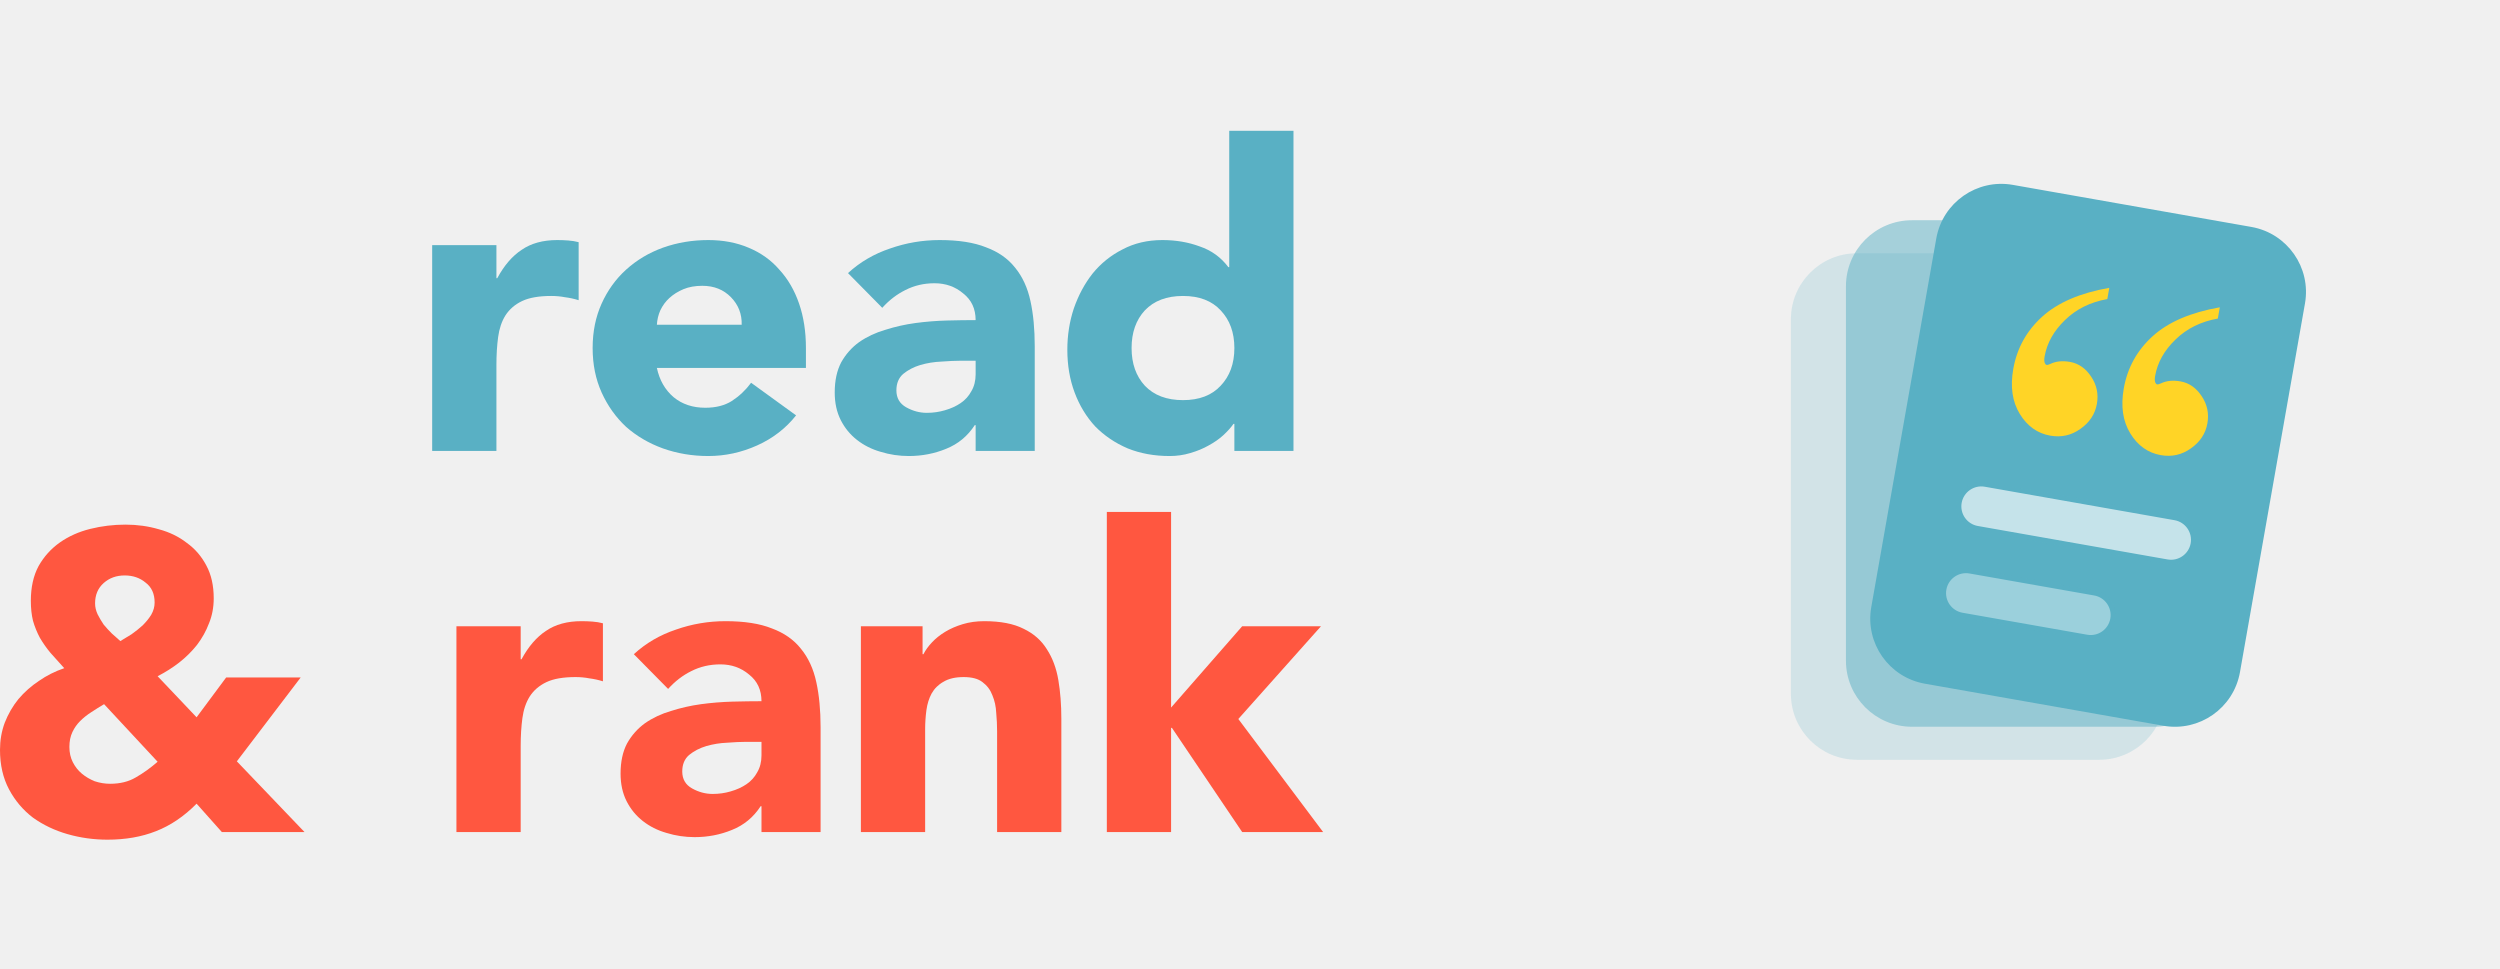
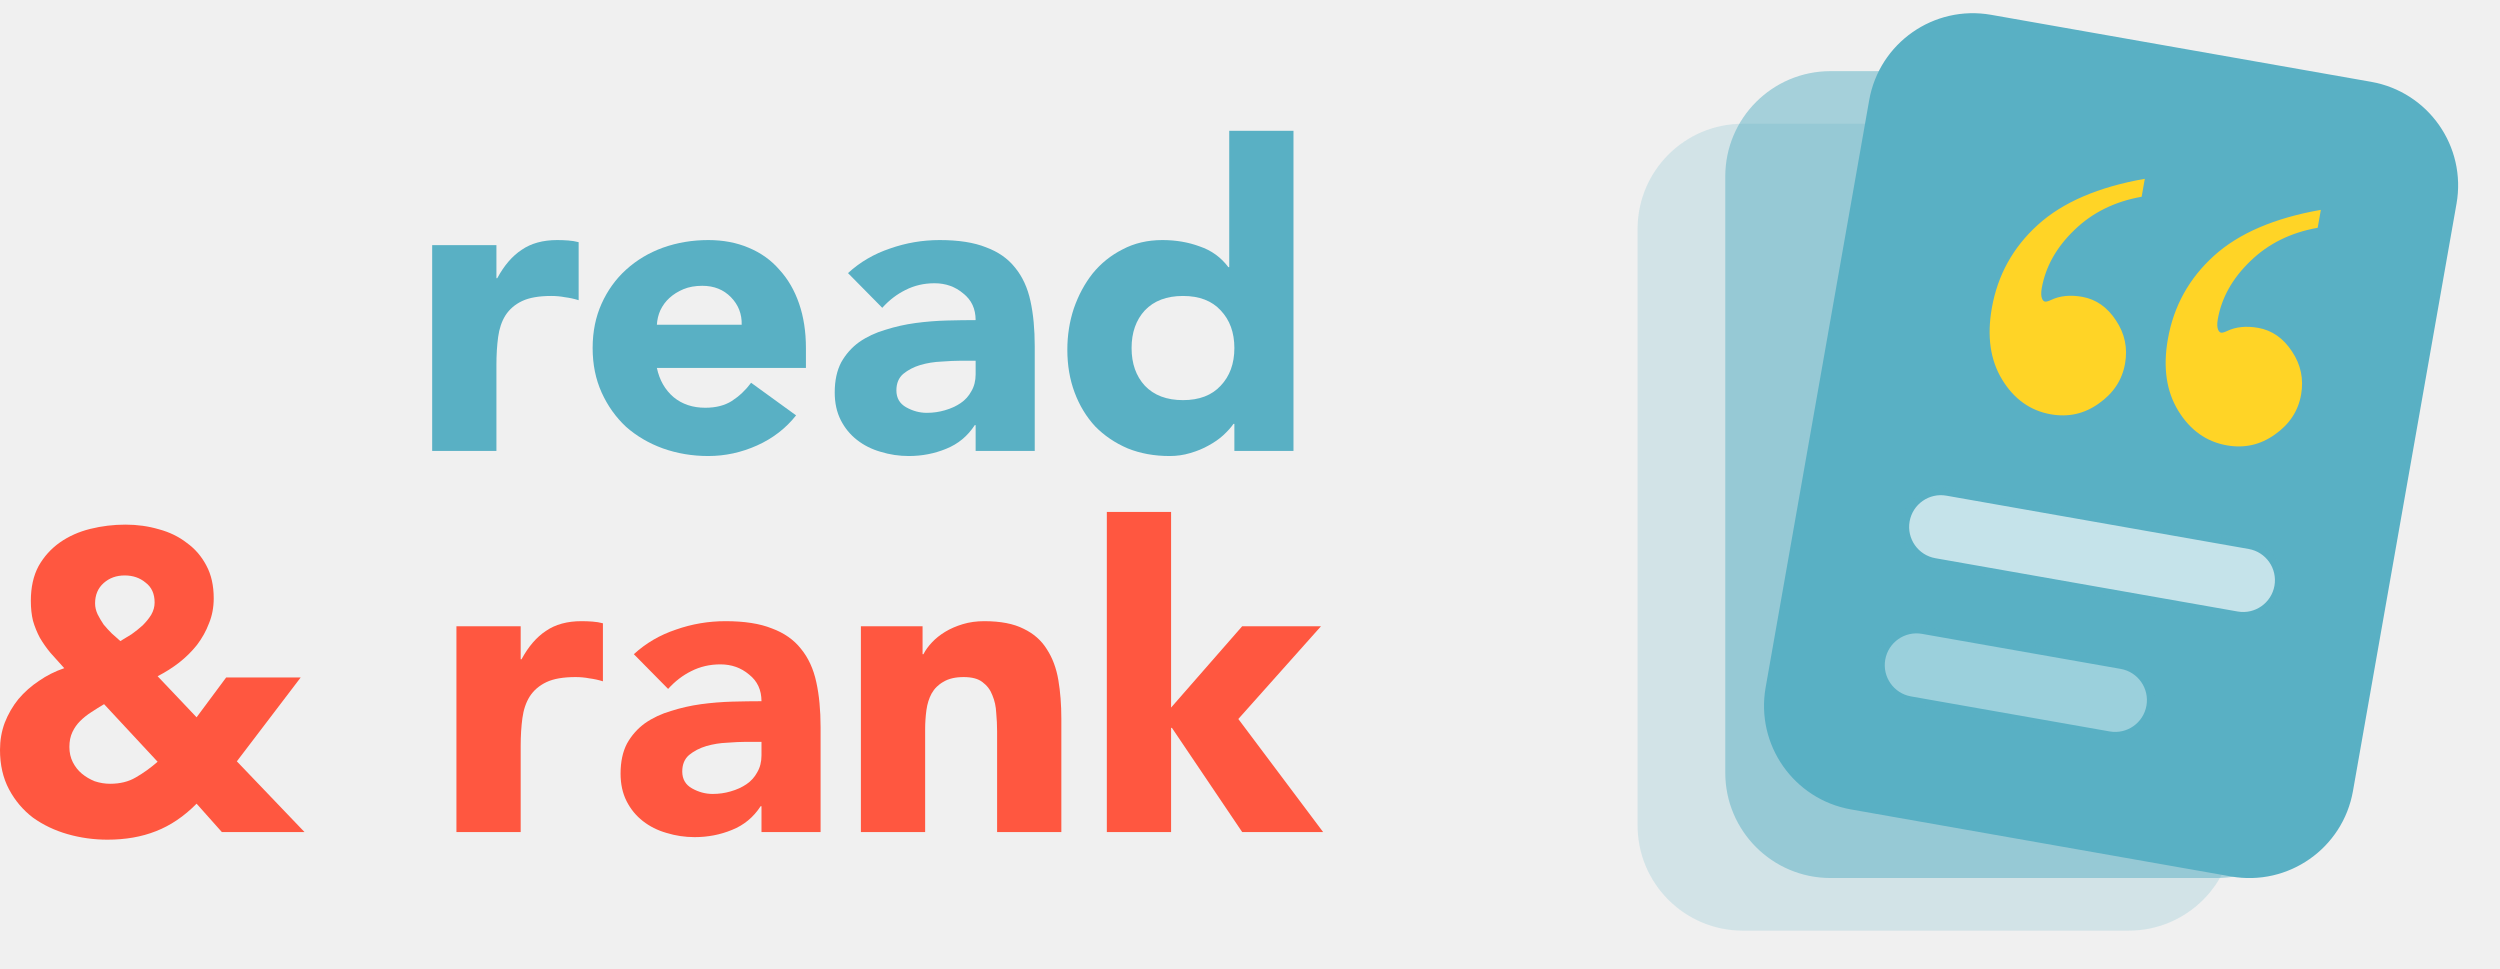
<svg xmlns="http://www.w3.org/2000/svg" width="516" height="200" viewBox="0 0 516 200" fill="none">
  <path d="M48.886 157.139L62.853 171.735H45.792L40.576 165.88C37.983 168.502 35.184 170.395 32.178 171.561C29.231 172.726 25.902 173.309 22.189 173.309C19.36 173.309 16.619 172.93 13.967 172.172C11.315 171.415 8.929 170.279 6.807 168.764C4.744 167.191 3.094 165.239 1.856 162.908C0.619 160.577 0 157.868 0 154.78C0 152.799 0.324 150.934 0.972 149.186C1.68 147.38 2.623 145.748 3.801 144.292C5.039 142.835 6.453 141.582 8.045 140.533C9.636 139.426 11.374 138.552 13.26 137.911C12.258 136.804 11.315 135.755 10.431 134.765C9.606 133.774 8.87 132.726 8.221 131.619C7.632 130.511 7.161 129.346 6.807 128.122C6.512 126.899 6.365 125.53 6.365 124.015C6.365 121.218 6.895 118.829 7.956 116.848C9.076 114.867 10.549 113.235 12.376 111.953C14.203 110.672 16.295 109.739 18.653 109.157C21.01 108.574 23.426 108.283 25.902 108.283C28.318 108.283 30.616 108.603 32.797 109.244C34.977 109.827 36.893 110.759 38.543 112.041C40.252 113.264 41.608 114.838 42.609 116.76C43.611 118.625 44.112 120.868 44.112 123.49C44.112 125.355 43.788 127.074 43.14 128.647C42.55 130.22 41.725 131.706 40.665 133.104C39.604 134.444 38.366 135.668 36.952 136.775C35.596 137.824 34.123 138.756 32.532 139.572L40.576 148.05L46.676 139.834H62.058L48.886 157.139ZM25.725 118.771C24.016 118.771 22.572 119.295 21.393 120.344C20.215 121.393 19.625 122.791 19.625 124.539C19.625 125.297 19.802 126.054 20.155 126.811C20.509 127.511 20.922 128.21 21.393 128.909C21.924 129.55 22.483 130.162 23.073 130.745C23.721 131.327 24.31 131.852 24.841 132.318C25.548 131.91 26.314 131.444 27.139 130.919C27.964 130.337 28.73 129.725 29.438 129.084C30.145 128.385 30.734 127.656 31.206 126.899C31.677 126.083 31.913 125.238 31.913 124.364C31.913 122.558 31.294 121.189 30.056 120.256C28.878 119.266 27.434 118.771 25.725 118.771ZM21.482 145.34C20.598 145.865 19.713 146.418 18.829 147.001C18.004 147.525 17.238 148.137 16.531 148.836C15.883 149.477 15.352 150.235 14.94 151.109C14.527 151.983 14.321 153.003 14.321 154.168C14.321 155.333 14.557 156.382 15.028 157.314C15.5 158.247 16.119 159.033 16.885 159.674C17.651 160.315 18.535 160.839 19.537 161.247C20.598 161.597 21.658 161.772 22.719 161.772C24.782 161.772 26.55 161.335 28.023 160.461C29.555 159.587 31.058 158.509 32.532 157.227L21.482 145.34Z" fill="#FF5740" />
  <path d="M94.208 129.259H107.468V136.076H107.645C109.06 133.454 110.739 131.502 112.684 130.22C114.629 128.88 117.075 128.21 120.021 128.21C120.788 128.21 121.554 128.239 122.32 128.297C123.086 128.356 123.793 128.472 124.442 128.647V140.621C123.499 140.329 122.556 140.126 121.613 140.009C120.729 139.834 119.786 139.747 118.784 139.747C116.25 139.747 114.246 140.096 112.773 140.796C111.299 141.495 110.15 142.485 109.325 143.767C108.559 144.991 108.058 146.477 107.822 148.225C107.586 149.973 107.468 151.895 107.468 153.993V171.735H94.208V129.259Z" fill="#FF5740" />
  <path d="M157.17 166.404H156.993C155.52 168.676 153.546 170.308 151.07 171.298C148.654 172.289 146.09 172.784 143.379 172.784C141.376 172.784 139.431 172.493 137.545 171.91C135.718 171.386 134.097 170.57 132.683 169.463C131.269 168.356 130.149 166.987 129.324 165.355C128.499 163.724 128.086 161.83 128.086 159.674C128.086 157.227 128.528 155.158 129.412 153.469C130.355 151.779 131.593 150.381 133.125 149.273C134.716 148.166 136.514 147.321 138.517 146.739C140.521 146.098 142.584 145.632 144.706 145.34C146.886 145.049 149.037 144.874 151.159 144.816C153.339 144.758 155.343 144.729 157.17 144.729C157.17 142.398 156.316 140.563 154.606 139.222C152.956 137.824 150.982 137.125 148.684 137.125C146.503 137.125 144.499 137.591 142.672 138.523C140.904 139.397 139.313 140.621 137.899 142.194L130.826 135.027C133.302 132.755 136.19 131.065 139.49 129.958C142.79 128.793 146.208 128.21 149.744 128.21C153.634 128.21 156.817 128.705 159.292 129.696C161.826 130.628 163.83 132.026 165.303 133.891C166.835 135.755 167.896 138.057 168.486 140.796C169.075 143.476 169.37 146.593 169.37 150.147V171.735H157.17V166.404ZM153.899 153.119C152.897 153.119 151.63 153.177 150.098 153.294C148.625 153.352 147.181 153.585 145.766 153.993C144.411 154.401 143.232 155.013 142.23 155.828C141.287 156.644 140.816 157.78 140.816 159.237C140.816 160.81 141.494 161.976 142.849 162.733C144.205 163.491 145.619 163.869 147.092 163.869C148.389 163.869 149.627 163.695 150.805 163.345C152.043 162.995 153.133 162.5 154.076 161.859C155.019 161.218 155.756 160.402 156.286 159.412C156.875 158.421 157.17 157.256 157.17 155.916V153.119H153.899Z" fill="#FF5740" />
  <path d="M177.689 129.259H190.419V135.027H190.596C191.008 134.211 191.597 133.396 192.364 132.58C193.13 131.764 194.043 131.036 195.104 130.395C196.165 129.754 197.373 129.23 198.728 128.822C200.084 128.414 201.557 128.21 203.149 128.21C206.508 128.21 209.219 128.734 211.281 129.783C213.344 130.774 214.935 132.172 216.055 133.978C217.234 135.785 218.029 137.911 218.442 140.359C218.854 142.806 219.061 145.457 219.061 148.312V171.735H205.801V150.934C205.801 149.71 205.742 148.458 205.624 147.176C205.565 145.836 205.3 144.612 204.828 143.505C204.416 142.398 203.738 141.495 202.795 140.796C201.911 140.096 200.614 139.747 198.905 139.747C197.196 139.747 195.811 140.067 194.75 140.708C193.69 141.291 192.864 142.107 192.275 143.155C191.745 144.146 191.391 145.282 191.214 146.564C191.038 147.846 190.949 149.186 190.949 150.584V171.735H177.689V129.259Z" fill="#FF5740" />
  <path d="M228.451 105.661H241.711V146.04L256.386 129.259H272.651L255.59 148.399L273.093 171.735H256.386L241.888 150.235H241.711V171.735H228.451V105.661Z" fill="#FF5740" />
  <path d="M89.201 50.598H102.461V57.415H102.638C104.053 54.793 105.732 52.841 107.677 51.56C109.622 50.219 112.068 49.549 115.014 49.549C115.78 49.549 116.547 49.578 117.313 49.637C118.079 49.695 118.786 49.812 119.434 49.986V61.96C118.491 61.669 117.548 61.465 116.606 61.348C115.722 61.174 114.779 61.086 113.777 61.086C111.243 61.086 109.239 61.436 107.765 62.135C106.292 62.834 105.143 63.825 104.318 65.107C103.552 66.33 103.051 67.816 102.815 69.564C102.579 71.312 102.461 73.235 102.461 75.332V93.075H89.201V50.598Z" fill="#59B0C4" />
  <path d="M164.311 85.733C162.19 88.413 159.508 90.482 156.267 91.939C153.025 93.395 149.666 94.124 146.189 94.124C142.889 94.124 139.765 93.599 136.818 92.55C133.931 91.502 131.396 90.016 129.216 88.093C127.094 86.112 125.415 83.752 124.177 81.014C122.939 78.275 122.321 75.216 122.321 71.837C122.321 68.457 122.939 65.398 124.177 62.659C125.415 59.921 127.094 57.59 129.216 55.667C131.396 53.686 133.931 52.171 136.818 51.123C139.765 50.074 142.889 49.549 146.189 49.549C149.254 49.549 152.023 50.074 154.499 51.123C157.033 52.171 159.154 53.686 160.864 55.667C162.632 57.59 163.987 59.921 164.93 62.659C165.873 65.398 166.344 68.457 166.344 71.837V75.944H135.581C136.111 78.45 137.26 80.46 139.028 81.975C140.796 83.432 142.977 84.16 145.57 84.16C147.751 84.16 149.578 83.694 151.051 82.762C152.583 81.771 153.909 80.518 155.029 79.003L164.311 85.733ZM153.084 67.029C153.143 64.815 152.407 62.922 150.874 61.348C149.342 59.775 147.368 58.989 144.951 58.989C143.478 58.989 142.181 59.222 141.062 59.688C139.942 60.154 138.969 60.766 138.144 61.523C137.378 62.222 136.759 63.067 136.288 64.058C135.875 64.99 135.64 65.981 135.581 67.029H153.084Z" fill="#59B0C4" />
  <path d="M201.371 87.743H201.194C199.721 90.016 197.746 91.647 195.271 92.638C192.855 93.628 190.291 94.124 187.58 94.124C185.576 94.124 183.632 93.832 181.746 93.25C179.919 92.725 178.298 91.909 176.884 90.802C175.469 89.695 174.349 88.326 173.524 86.695C172.699 85.063 172.287 83.169 172.287 81.014C172.287 78.566 172.729 76.498 173.613 74.808C174.556 73.118 175.793 71.72 177.326 70.613C178.917 69.506 180.714 68.661 182.718 68.078C184.722 67.437 186.785 66.971 188.906 66.68C191.087 66.388 193.238 66.214 195.359 66.156C197.54 66.097 199.544 66.068 201.371 66.068C201.371 63.737 200.516 61.902 198.807 60.562C197.157 59.163 195.183 58.464 192.884 58.464C190.704 58.464 188.7 58.93 186.873 59.863C185.105 60.737 183.514 61.96 182.099 63.533L175.027 56.367C177.502 54.094 180.39 52.404 183.69 51.297C186.991 50.132 190.409 49.549 193.945 49.549C197.835 49.549 201.017 50.045 203.492 51.035C206.027 51.967 208.03 53.366 209.504 55.23C211.036 57.095 212.097 59.397 212.686 62.135C213.275 64.815 213.57 67.933 213.57 71.487V93.075H201.371V87.743ZM198.1 74.459C197.098 74.459 195.831 74.517 194.299 74.633C192.825 74.692 191.381 74.925 189.967 75.332C188.611 75.74 187.433 76.352 186.431 77.168C185.488 77.984 185.016 79.12 185.016 80.577C185.016 82.15 185.694 83.315 187.05 84.073C188.405 84.83 189.82 85.209 191.293 85.209C192.59 85.209 193.827 85.034 195.006 84.684C196.243 84.335 197.334 83.84 198.277 83.199C199.22 82.558 199.956 81.742 200.487 80.751C201.076 79.761 201.371 78.596 201.371 77.255V74.459H198.1Z" fill="#59B0C4" />
  <path d="M266.974 93.075H254.775V87.481H254.598C254.068 88.239 253.36 89.025 252.476 89.841C251.651 90.599 250.649 91.298 249.471 91.939C248.351 92.58 247.084 93.104 245.67 93.512C244.314 93.92 242.9 94.124 241.426 94.124C238.244 94.124 235.356 93.599 232.763 92.55C230.17 91.443 227.93 89.928 226.044 88.006C224.217 86.025 222.803 83.694 221.801 81.014C220.799 78.333 220.298 75.391 220.298 72.186C220.298 69.215 220.74 66.388 221.624 63.708C222.567 60.97 223.864 58.552 225.514 56.454C227.223 54.356 229.286 52.696 231.702 51.472C234.118 50.19 236.859 49.549 239.923 49.549C242.693 49.549 245.257 49.986 247.614 50.86C250.031 51.676 252.005 53.104 253.537 55.143H253.714V27H266.974V93.075ZM254.775 71.837C254.775 68.632 253.832 66.039 251.946 64.058C250.119 62.077 247.526 61.086 244.167 61.086C240.807 61.086 238.185 62.077 236.299 64.058C234.472 66.039 233.559 68.632 233.559 71.837C233.559 75.041 234.472 77.634 236.299 79.615C238.185 81.596 240.807 82.587 244.167 82.587C247.526 82.587 250.119 81.596 251.946 79.615C253.832 77.634 254.775 75.041 254.775 71.837Z" fill="#59B0C4" />
  <g clip-path="url(#clip0_4023_34)">
-     <path opacity="0.2" d="M383.275 52.773H433.275C440.53 52.774 446.411 58.655 446.411 65.91V143.183C446.411 150.437 440.53 156.319 433.275 156.319H383.275C376.02 156.319 370.139 150.438 370.139 143.183V65.91C370.139 58.655 376.02 52.773 383.275 52.773Z" fill="#59B0C4" stroke="#59B0C4" />
-     <path opacity="0.5" d="M394.639 45.955H444.639C451.894 45.955 457.775 51.837 457.775 59.092V136.364C457.775 143.619 451.894 149.501 444.639 149.501H394.639C387.384 149.501 381.502 143.619 381.502 136.364V59.092C381.502 51.837 387.384 45.955 394.639 45.955Z" fill="#59B0C4" stroke="#59B0C4" />
-     <path d="M415.359 38.65L464.599 47.332C471.744 48.592 476.514 55.405 475.254 62.55L461.836 138.649C460.576 145.793 453.763 150.564 446.619 149.305L397.378 140.622C390.234 139.362 385.463 132.549 386.722 125.404L400.141 49.305C401.4 42.161 408.214 37.39 415.359 38.65Z" fill="#59B0C4" stroke="#59B0C4" />
-     <path d="M458.168 63.428L457.758 65.751C454.259 66.373 451.348 67.815 449.025 70.079C446.709 72.31 445.305 74.817 444.815 77.599C444.709 78.2 444.726 78.659 444.865 78.977C444.958 79.189 445.084 79.309 445.242 79.337C445.4 79.365 445.656 79.296 446.012 79.13C447.151 78.582 448.496 78.444 450.045 78.717C451.847 79.035 453.312 80.059 454.441 81.79C455.576 83.49 455.965 85.351 455.608 87.374C455.234 89.492 454.099 91.215 452.203 92.543C450.338 93.876 448.267 94.343 445.991 93.941C443.336 93.473 441.236 91.978 439.693 89.457C438.149 86.936 437.7 83.841 438.347 80.174C439.099 75.907 441.086 72.313 444.306 69.393C447.526 66.473 452.147 64.485 458.168 63.428ZM435.359 59.406L434.95 61.73C431.45 62.351 428.539 63.794 426.217 66.057C423.901 68.289 422.497 70.796 422.006 73.577C421.9 74.178 421.917 74.637 422.057 74.955C422.15 75.167 422.275 75.287 422.433 75.315C422.591 75.343 422.848 75.274 423.203 75.109C424.343 74.56 425.687 74.422 427.236 74.695C429.038 75.013 430.504 76.037 431.633 77.768C432.767 79.468 433.156 81.329 432.799 83.352C432.426 85.47 431.291 87.193 429.394 88.521C427.53 89.855 425.459 90.321 423.183 89.919C420.528 89.451 418.428 87.957 416.884 85.435C415.34 82.914 414.892 79.82 415.538 76.153C416.291 71.885 418.277 68.291 421.498 65.371C424.718 62.452 429.338 60.463 435.359 59.406Z" fill="#FFD426" />
-     <path opacity="0.65" d="M409.738 99.968L448.908 106.875C451.417 107.317 453.092 109.71 452.65 112.219C452.207 114.728 449.814 116.404 447.305 115.962L408.136 109.056C405.627 108.613 403.952 106.22 404.394 103.71C404.837 101.201 407.229 99.526 409.738 99.968Z" fill="white" stroke="#59B0C4" />
-     <path opacity="0.4" d="M406.581 117.874L432.321 122.413C434.83 122.855 436.505 125.248 436.063 127.757C435.621 130.267 433.228 131.943 430.719 131.5L404.979 126.962C402.47 126.519 400.794 124.126 401.237 121.617C401.68 119.108 404.072 117.432 406.581 117.874Z" fill="white" stroke="#59B0C4" />
+     <g transform="translate(423 97) scale(1.18) translate(-423 -97)">
+       <g transform="translate(-148.05 -34.125) scale(1.35)">
+         <path opacity="0.2" d="M383.275 52.773H433.275C440.53 52.774 446.411 58.655 446.411 65.91V143.183C446.411 150.437 440.53 156.319 433.275 156.319H383.275C376.02 156.319 370.139 150.438 370.139 143.183V65.91C370.139 58.655 376.02 52.773 383.275 52.773Z" fill="#59B0C4" stroke="#59B0C4" />
+         <path opacity="0.5" d="M394.639 45.955H444.639C451.894 45.955 457.775 51.837 457.775 59.092V136.364C457.775 143.619 451.894 149.501 444.639 149.501H394.639C387.384 149.501 381.502 143.619 381.502 136.364V59.092C381.502 51.837 387.384 45.955 394.639 45.955Z" fill="#59B0C4" stroke="#59B0C4" />
+         <path d="M415.359 38.65L464.599 47.332C471.744 48.592 476.514 55.405 475.254 62.55L461.836 138.649C460.576 145.793 453.763 150.564 446.619 149.305L397.378 140.622C390.234 139.362 385.463 132.549 386.722 125.404L400.141 49.305C401.4 42.161 408.214 37.39 415.359 38.65Z" fill="#59B0C4" stroke="#59B0C4" />
+         <path d="M458.168 63.428L457.758 65.751C454.259 66.373 451.348 67.815 449.025 70.079C446.709 72.31 445.305 74.817 444.815 77.599C444.709 78.2 444.726 78.659 444.865 78.977C444.958 79.189 445.084 79.309 445.242 79.337C445.4 79.365 445.656 79.296 446.012 79.13C447.151 78.582 448.496 78.444 450.045 78.717C451.847 79.035 453.312 80.059 454.441 81.79C455.576 83.49 455.965 85.351 455.608 87.374C455.234 89.492 454.099 91.215 452.203 92.543C450.338 93.876 448.267 94.343 445.991 93.941C443.336 93.473 441.236 91.978 439.693 89.457C438.149 86.936 437.7 83.841 438.347 80.174C439.099 75.907 441.086 72.313 444.306 69.393C447.526 66.473 452.147 64.485 458.168 63.428ZM435.359 59.406L434.95 61.73C431.45 62.351 428.539 63.794 426.217 66.057C423.901 68.289 422.497 70.796 422.006 73.577C421.9 74.178 421.917 74.637 422.057 74.955C422.15 75.167 422.275 75.287 422.433 75.315C422.591 75.343 422.848 75.274 423.203 75.109C424.343 74.56 425.687 74.422 427.236 74.695C429.038 75.013 430.504 76.037 431.633 77.768C432.767 79.468 433.156 81.329 432.799 83.352C432.426 85.47 431.291 87.193 429.394 88.521C427.53 89.855 425.459 90.321 423.183 89.919C420.528 89.451 418.428 87.957 416.884 85.435C415.34 82.914 414.892 79.82 415.538 76.153C416.291 71.885 418.277 68.291 421.498 65.371C424.718 62.452 429.338 60.463 435.359 59.406Z" fill="#FFD426" />
+         <path opacity="0.65" d="M409.738 99.968L448.908 106.875C451.417 107.317 453.092 109.71 452.65 112.219C452.207 114.728 449.814 116.404 447.305 115.962L408.136 109.056C405.627 108.613 403.952 106.22 404.394 103.71C404.837 101.201 407.229 99.526 409.738 99.968Z" fill="white" stroke="#59B0C4" />
+         <path opacity="0.4" d="M406.581 117.874L432.321 122.413C434.83 122.855 436.505 125.248 436.063 127.757C435.621 130.267 433.228 131.943 430.719 131.5L404.979 126.962C402.47 126.519 400.794 124.126 401.237 121.617C401.68 119.108 404.072 117.432 406.581 117.874Z" fill="white" stroke="#59B0C4" />
+       </g>
+     </g>
  </g>
  <defs>
    <clipPath id="clip0_4023_34">
      <rect width="200" height="200" fill="white" transform="translate(315.093)" />
    </clipPath>
  </defs>
</svg>
